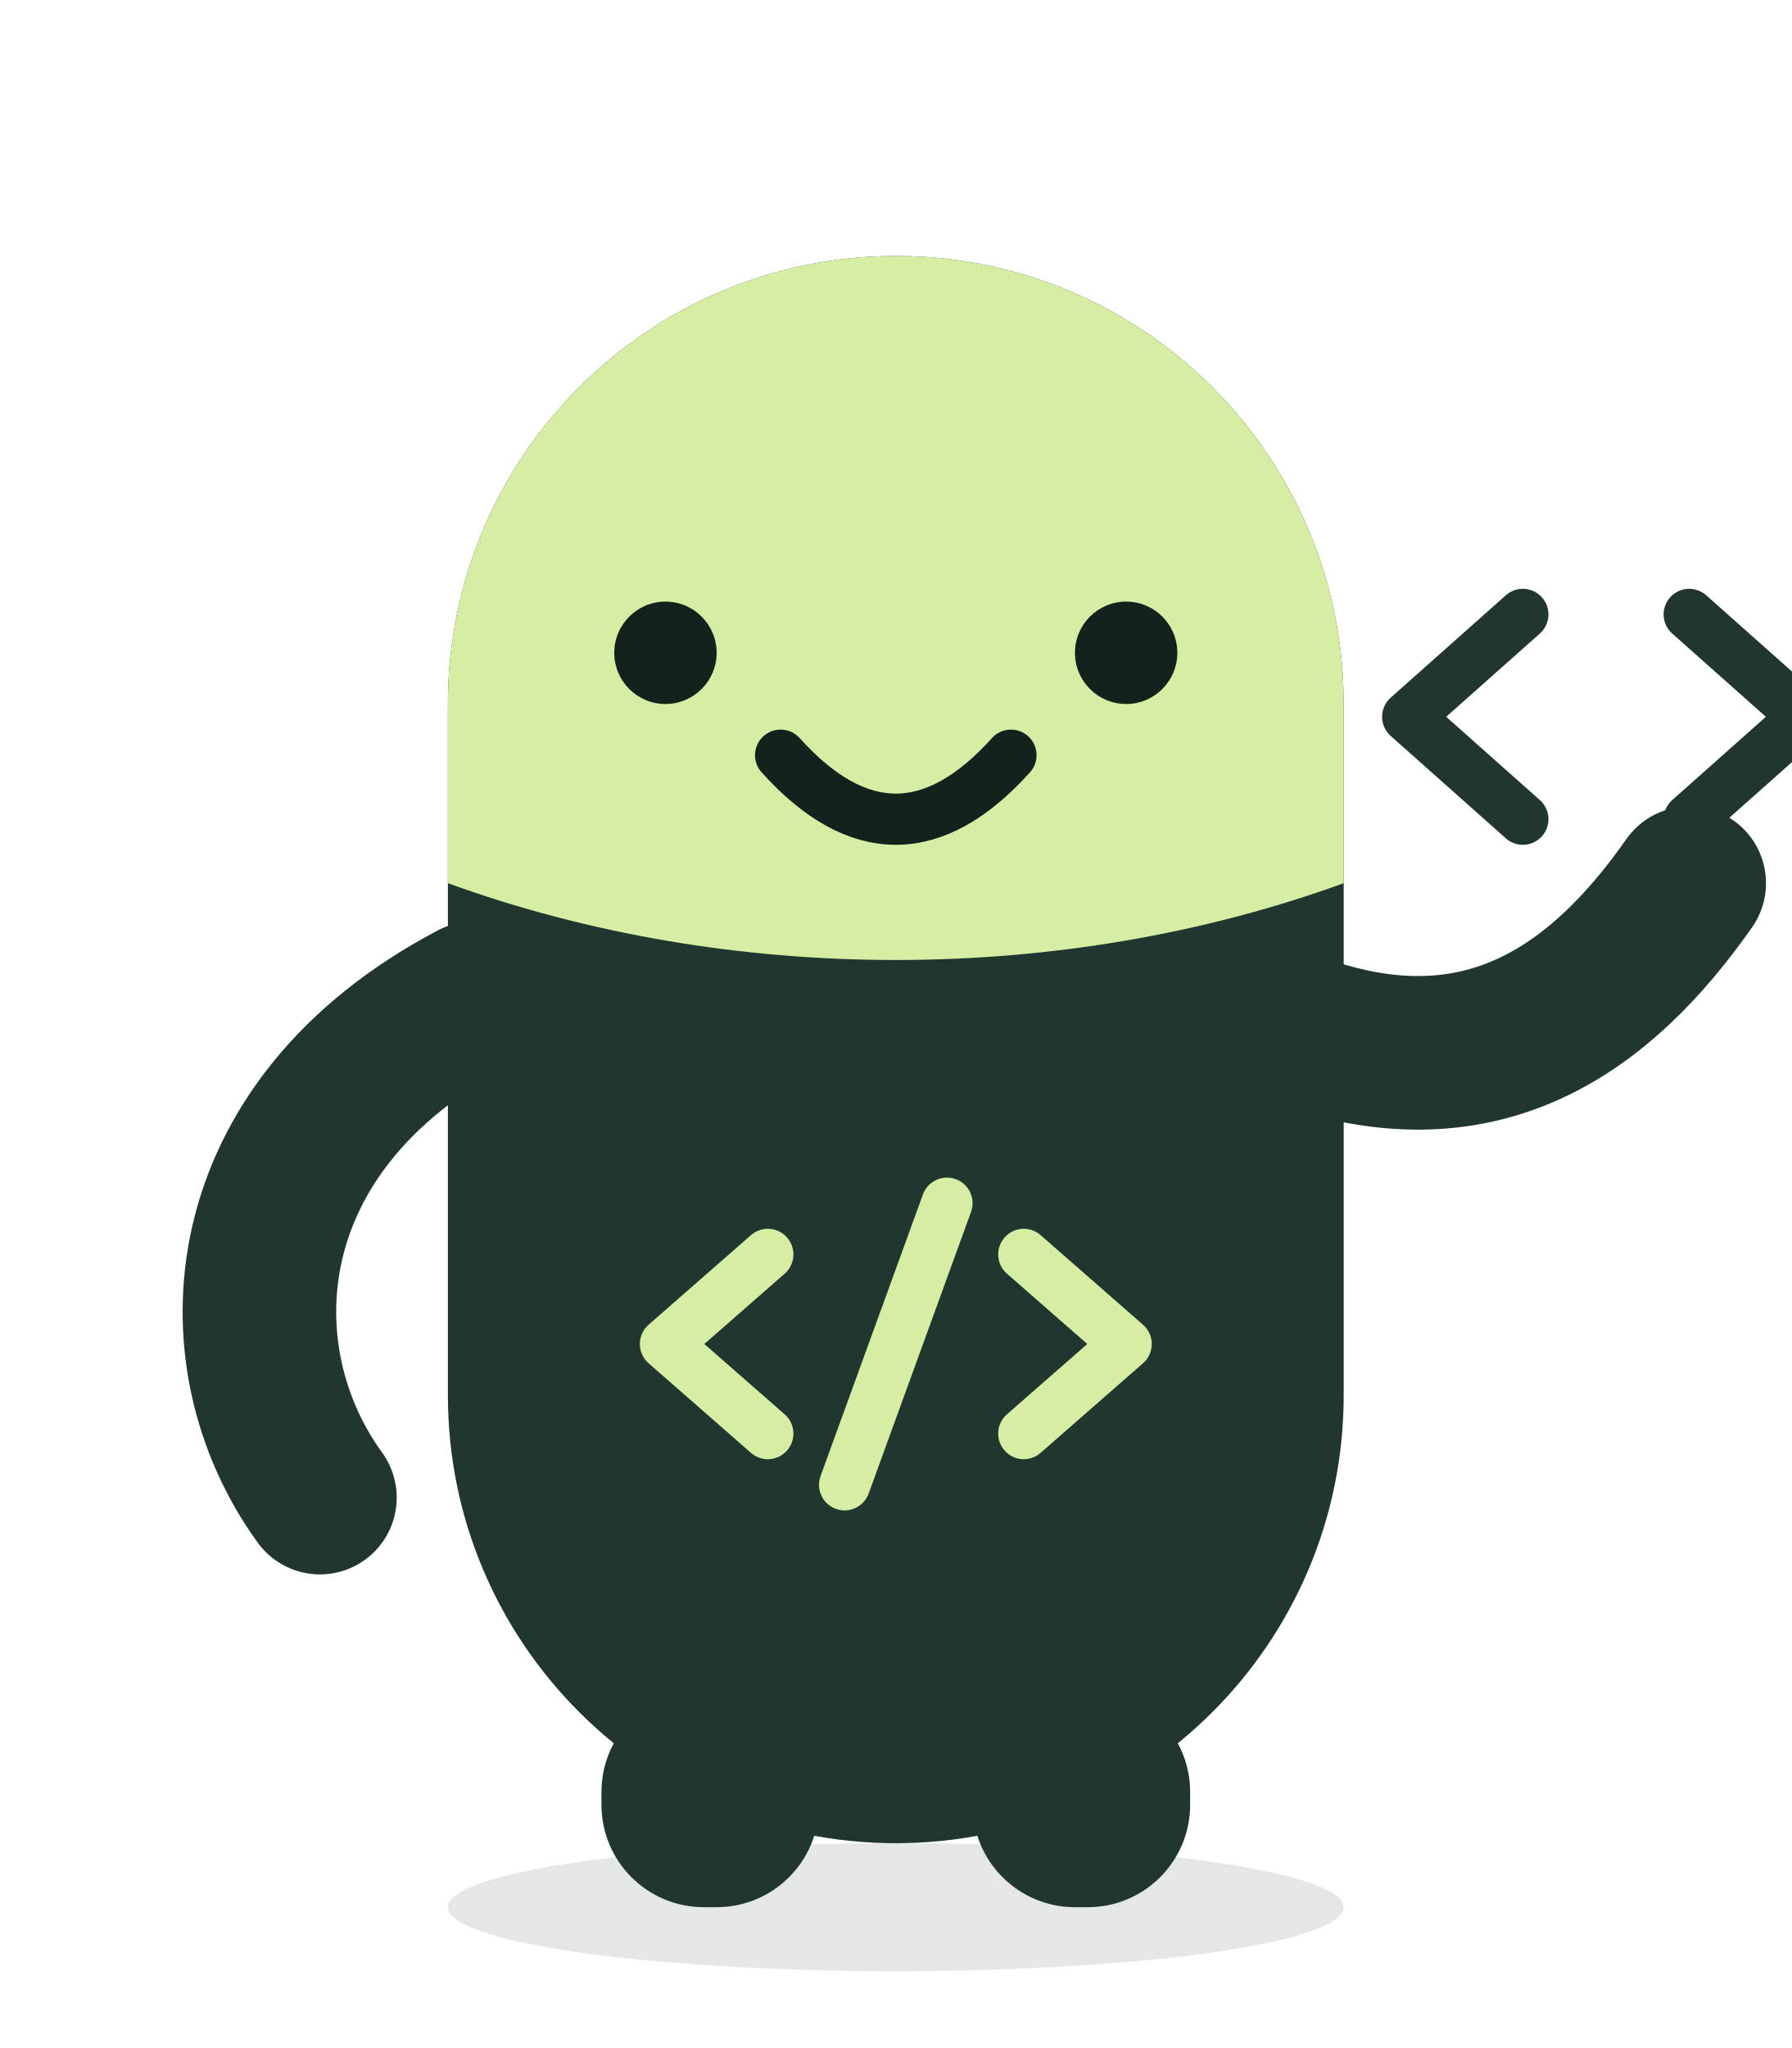
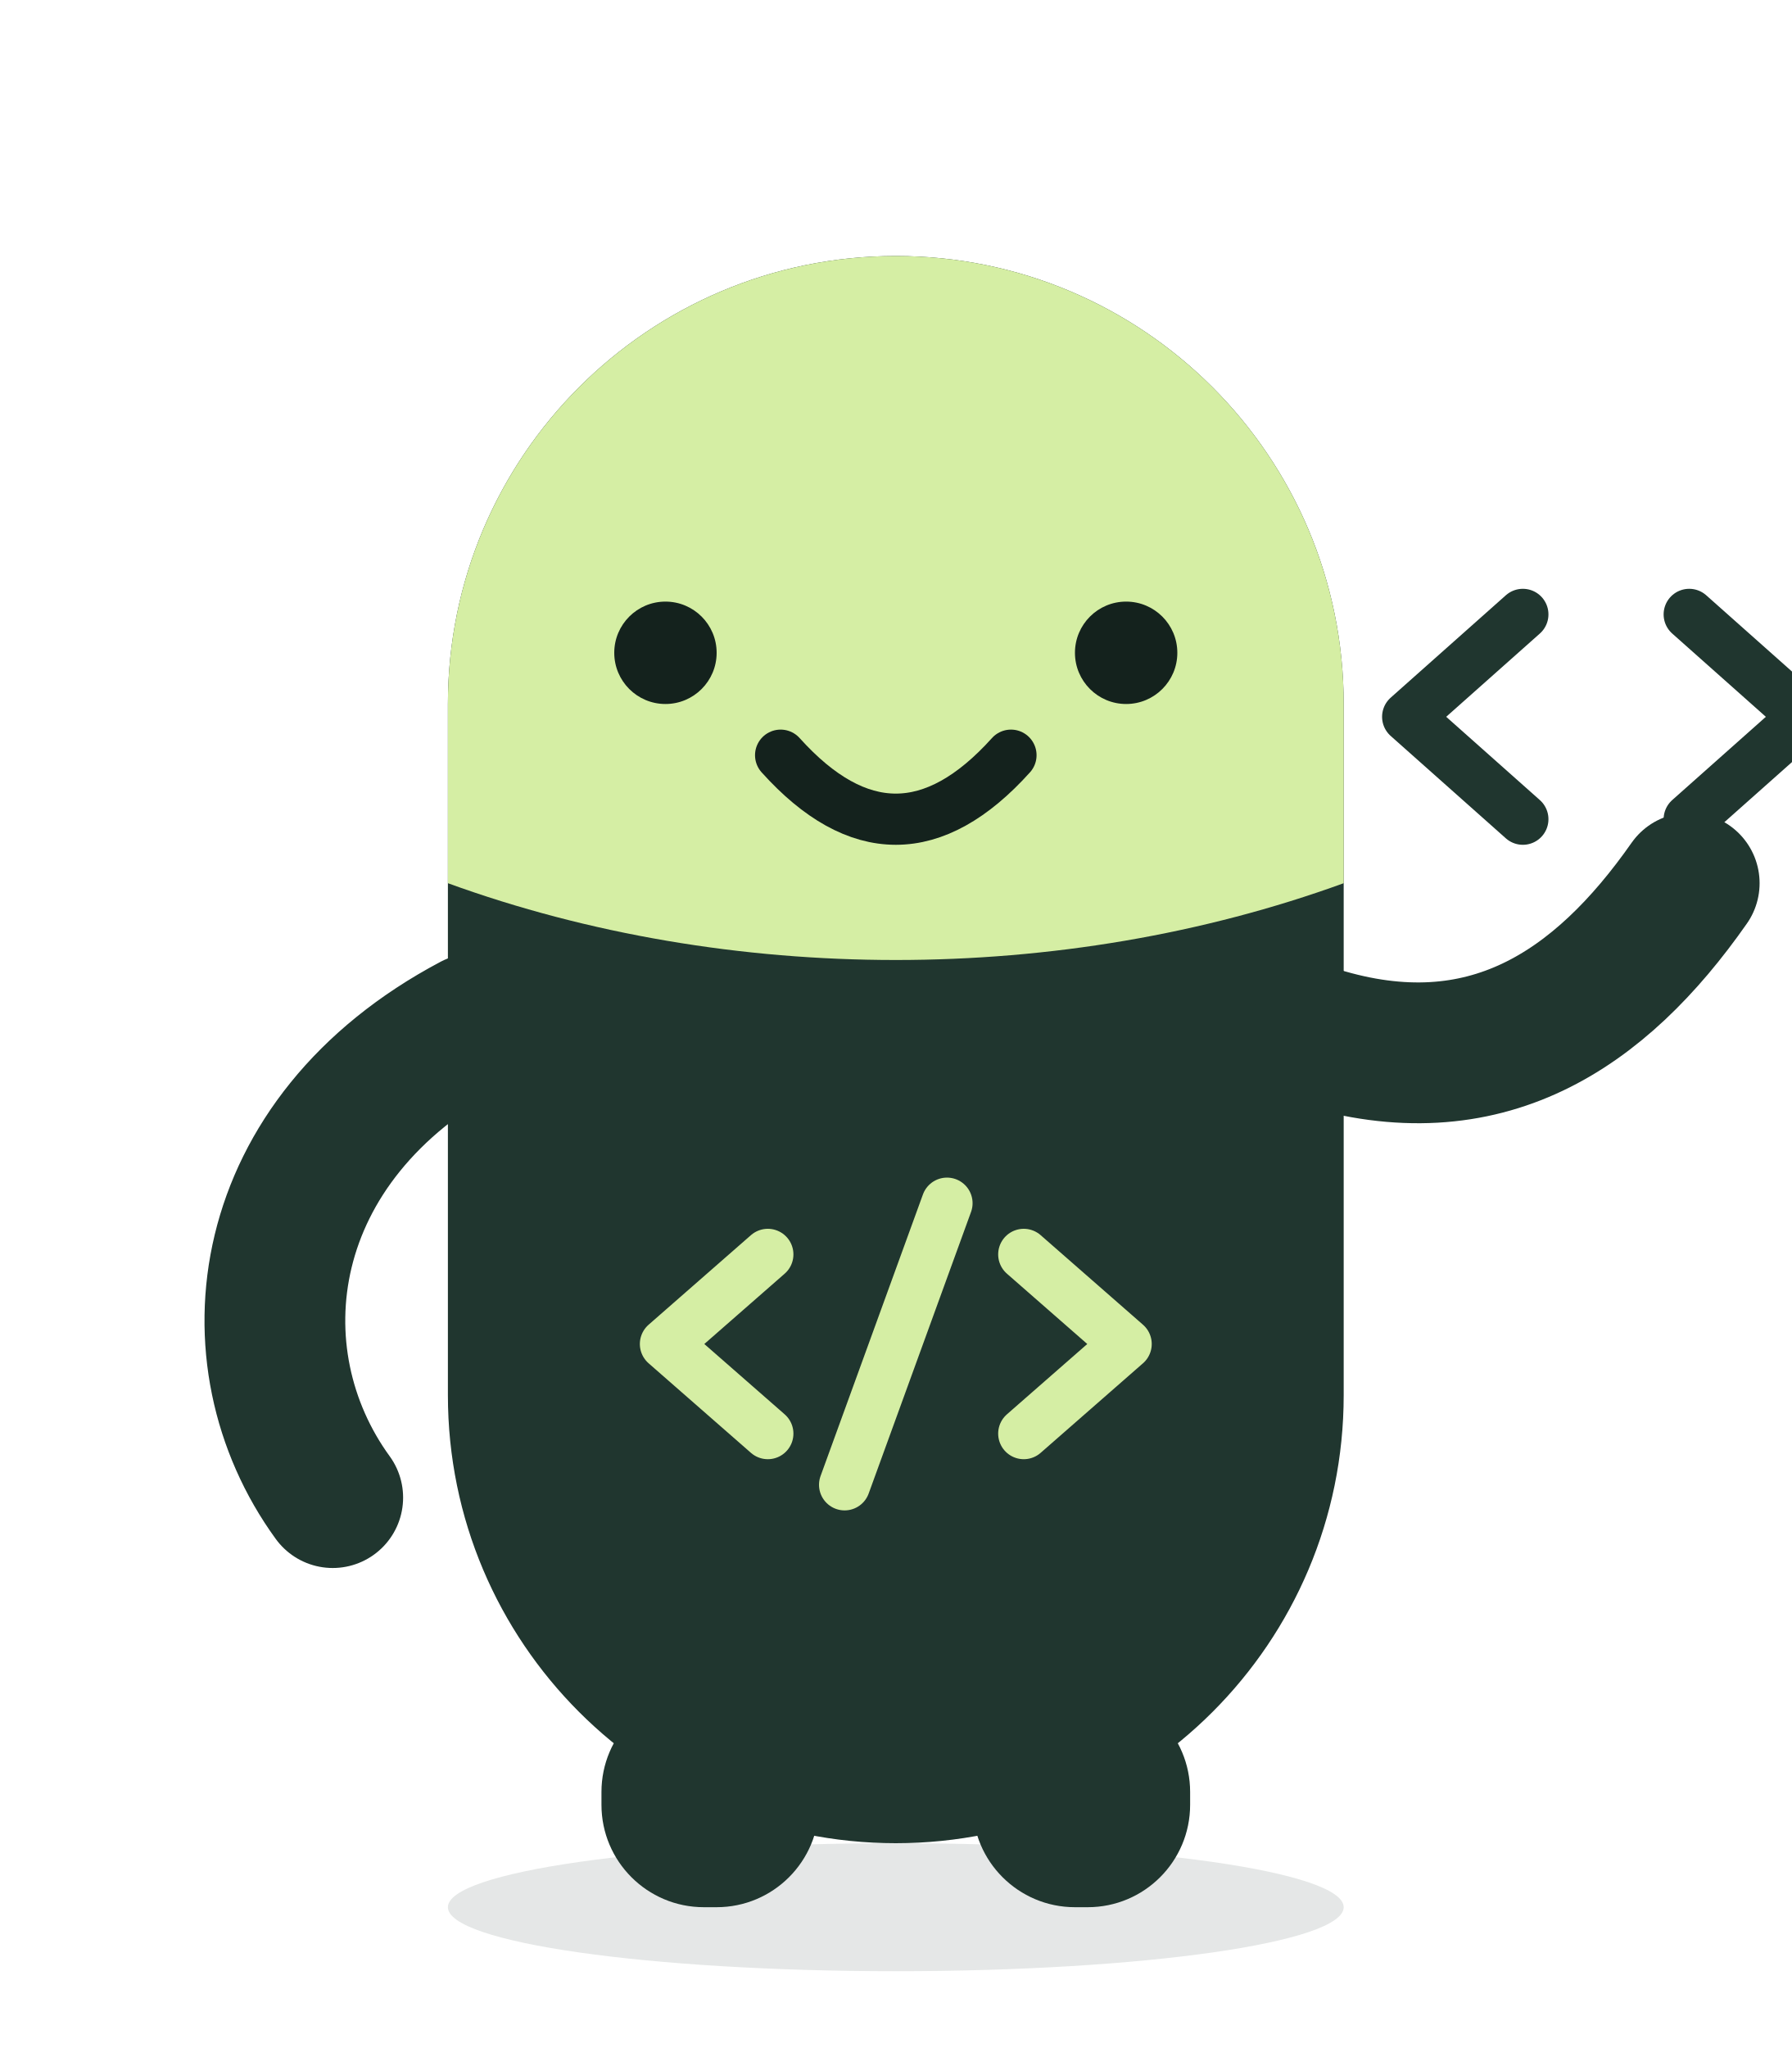
<svg xmlns="http://www.w3.org/2000/svg" viewBox="0 0 140 160" role="img" aria-labelledby="title">
  <ellipse cx="70" cy="149" rx="35" ry="5" fill="#20362f" opacity=".12" />
-   <path d="M37 78C18 88 17 106 25 117" fill="none" stroke="#20362f" stroke-width="12" stroke-linecap="round" />
-   <path d="M103 81c13 4 22-2 29-12" fill="none" stroke="#20362f" stroke-width="12" stroke-linecap="round" />
  <path d="M119 48l-9 8 9 8M132 48l9 8-9 8" fill="none" stroke="#20362f" stroke-width="4" stroke-linecap="round" stroke-linejoin="round" />
  <rect x="47" y="132" width="17" height="17" rx="8" fill="#20362f" />
  <rect x="76" y="132" width="17" height="17" rx="8" fill="#20362f" />
  <rect x="35" y="20" width="70" height="124" rx="35" fill="#20362f" />
  <path d="M35 62v-7a35 35 0 0 1 70 0v14c-22 8-48 8-70 0z" fill="#d5eea4" />
  <circle cx="52" cy="51" r="4" fill="#14221d" />
  <circle cx="88" cy="51" r="4" fill="#14221d" />
  <path d="M61 59q9 10 18 0" fill="none" stroke="#14221d" stroke-width="4" stroke-linecap="round" />
  <path d="M60 98l-8 7 8 7M80 98l8 7-8 7M74 94l-8 22" fill="none" stroke="#d5eea4" stroke-width="4" stroke-linecap="round" stroke-linejoin="round" />
+   <g id="capi-arms">
+     <path d="M37 80C20 89 18 106 26 117M103 81c13 4 22-2 29-12" fill="none" stroke="#20362f" stroke-width="11" stroke-linecap="round" stroke-linejoin="round" />
+   </g>
</svg>
